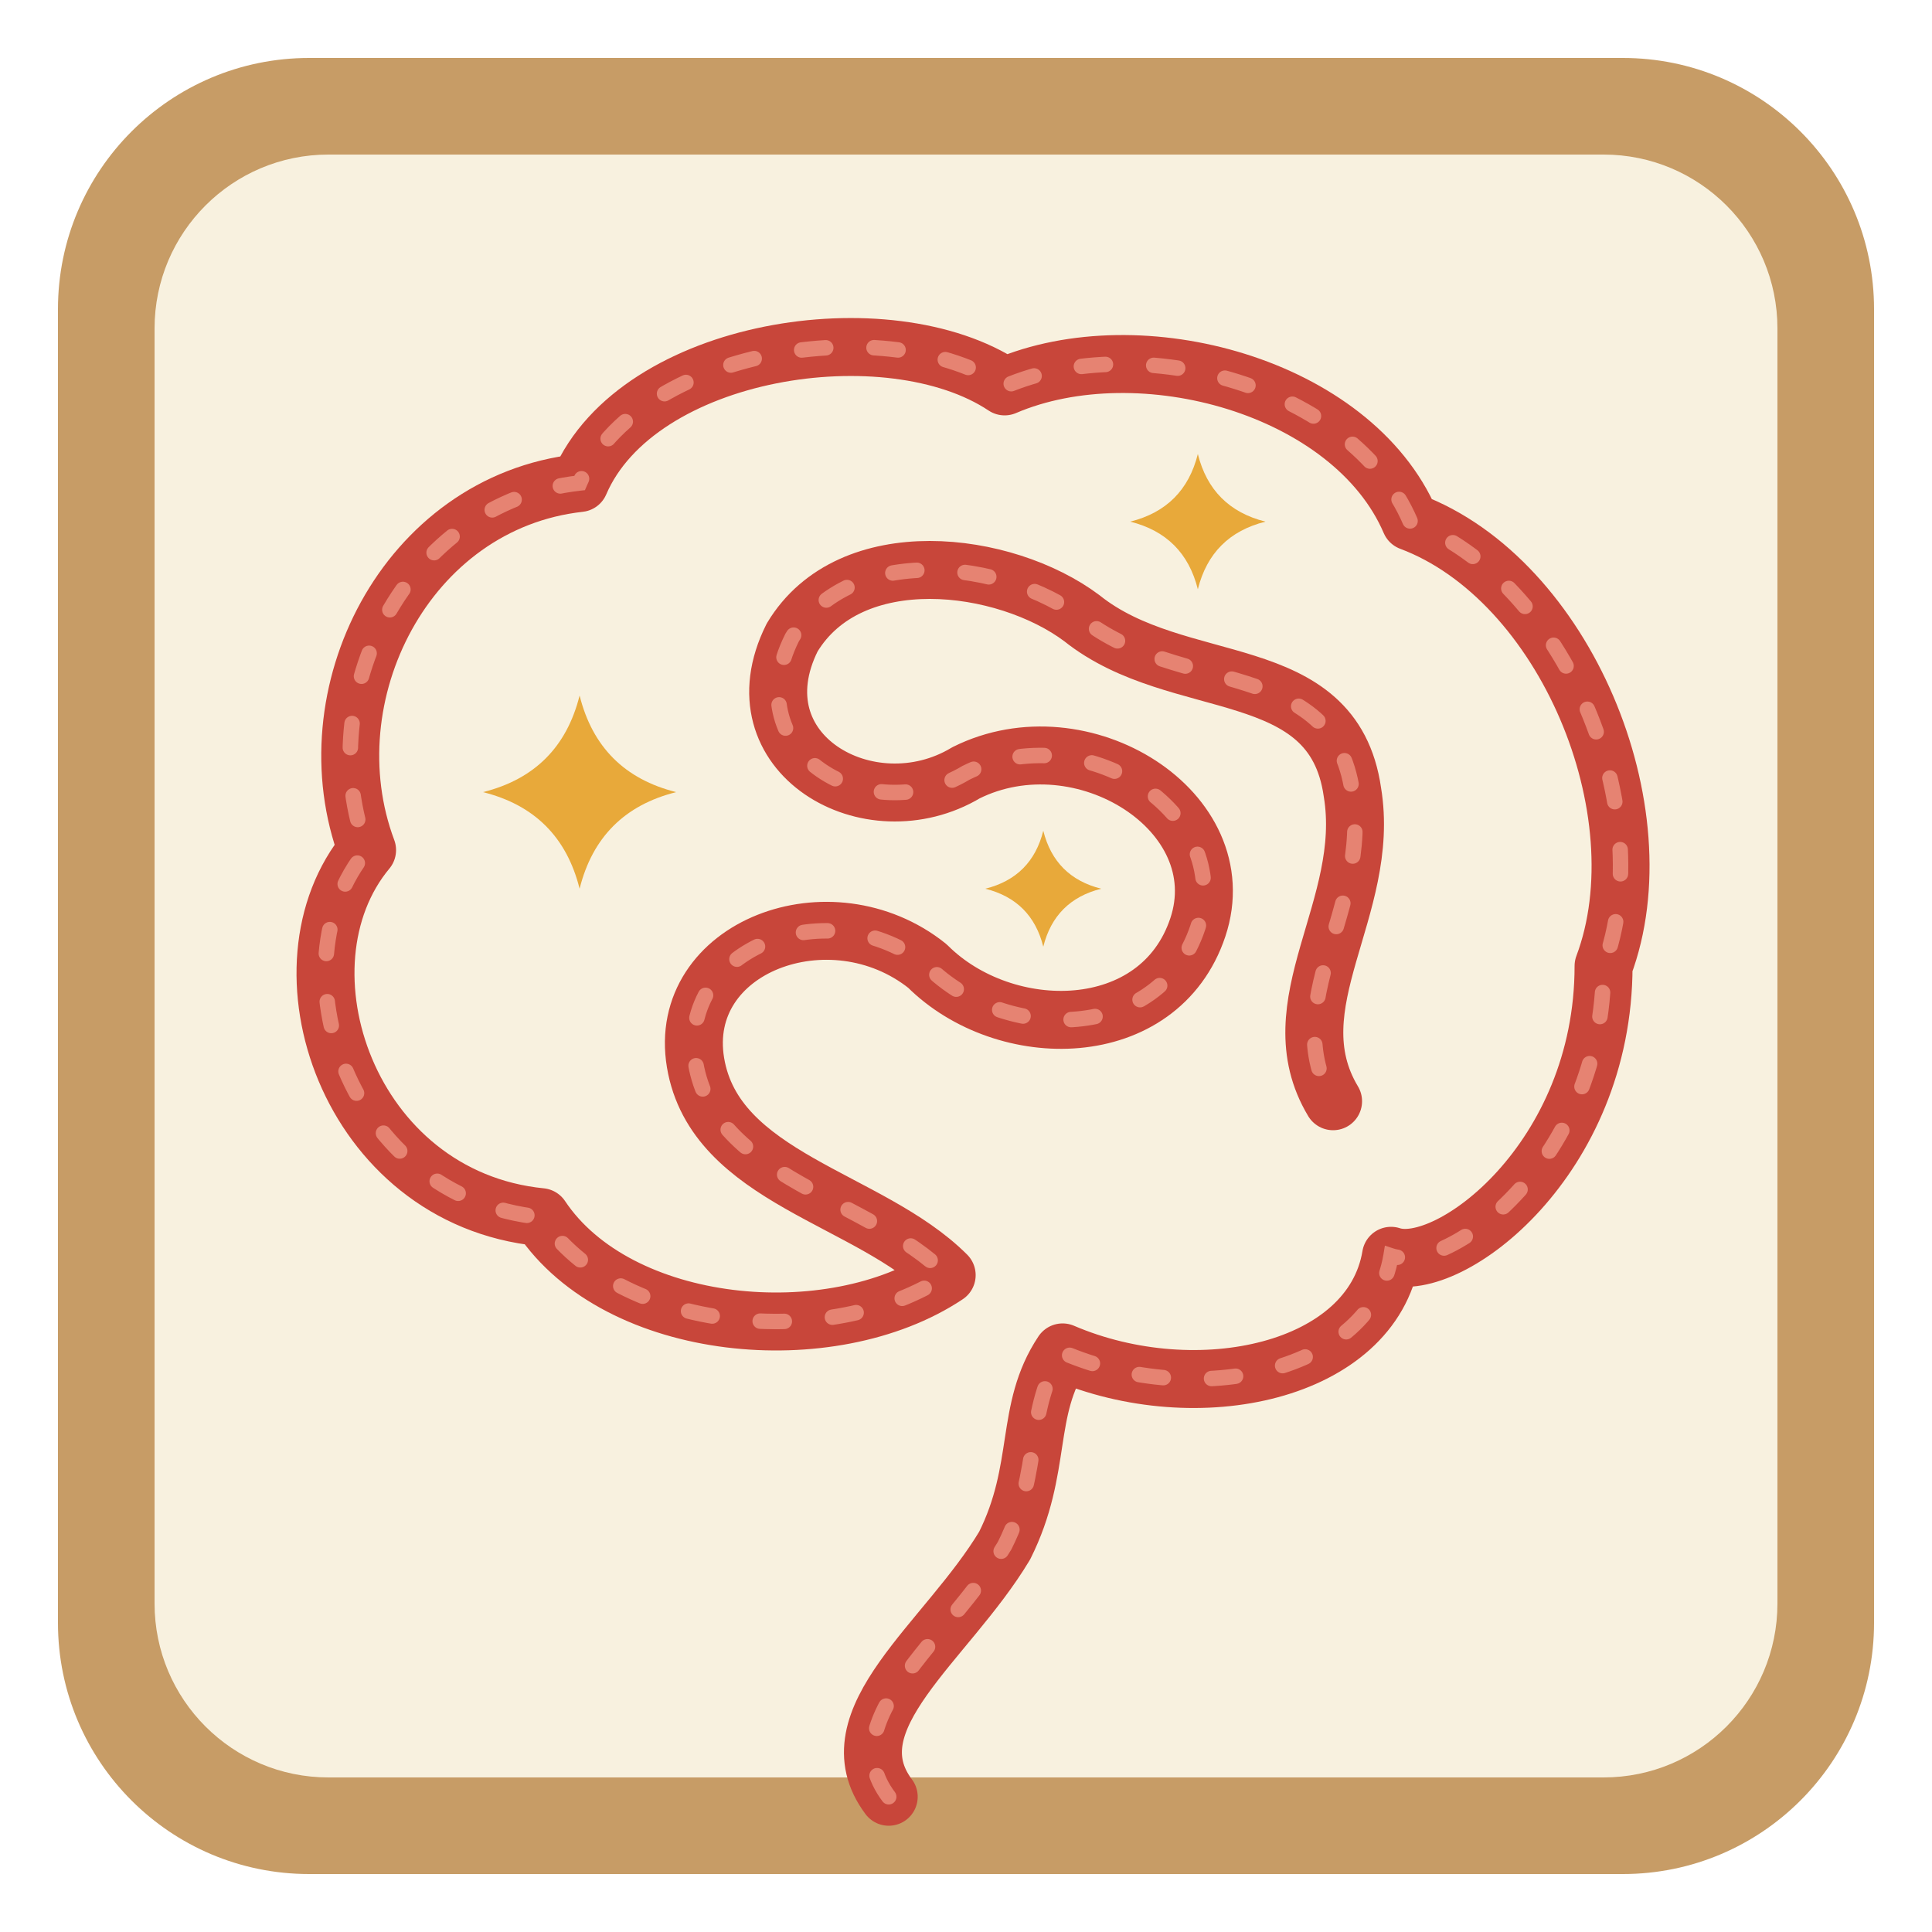
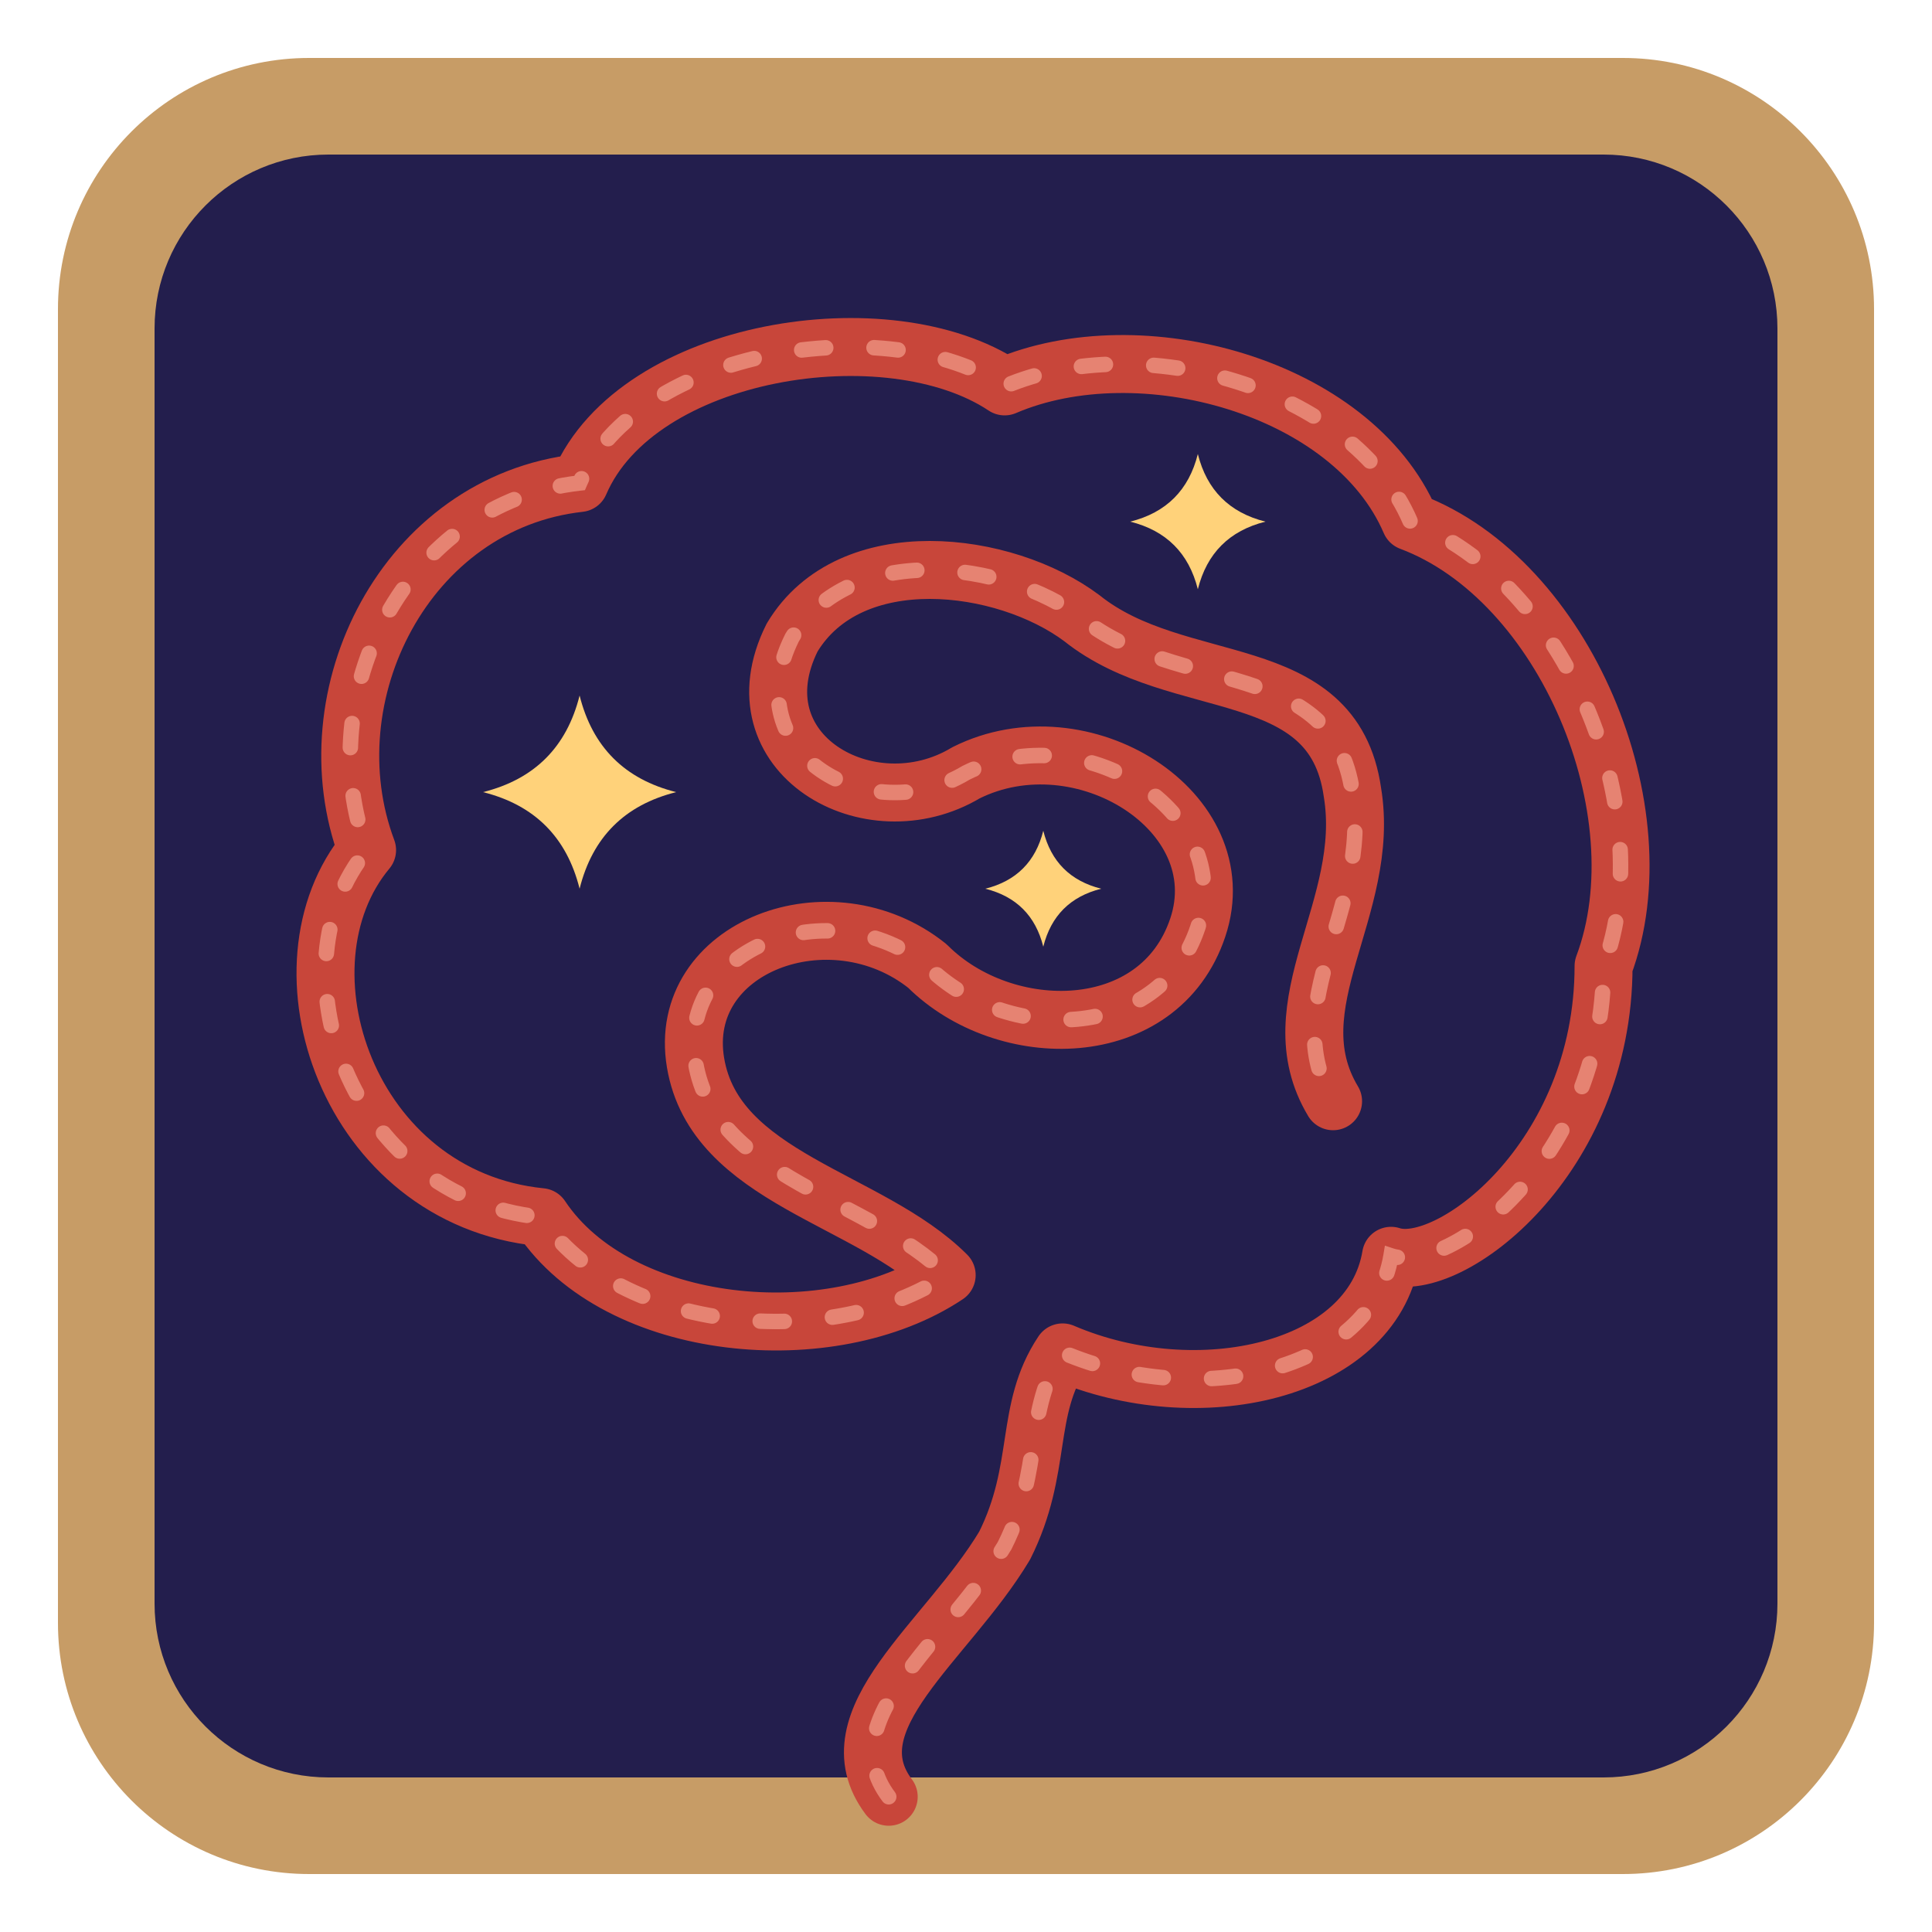
<svg xmlns="http://www.w3.org/2000/svg" viewBox="0 0 200 200" width="200" height="200">
  <rect x="6" y="6" width="188" height="188" rx="26" fill="#c79c66" />
-   <rect x="16" y="16" width="168" height="168" rx="18" fill="#f8f1df" />
+   <rect x="16" y="16" width="168" height="168" rx="18" fill="#231e4d" />
  <path d="M92 186 C86 178 98 170 104 160 C108 152 106 146 110 140 C124 146 142 142 144 130 C150 132 166 120 166 100 C172 84 162 60 146 54 C140 40 118 34 104 40 C92 32 66 36 60 50 C42 52 32 72 38 88 C28 100 36 124 56 126 C64 138 86 140 98 132 C90 124 74 122 72 110 C70 98 86 92 96 100 C104 108 120 108 124 96 C128 84 112 74 100 80 C90 86 76 78 82 66 C88 56 104 58 112 64 C122 72 138 68 140 82 C142 94 132 104 138 114" fill="none" stroke="#c8463a" stroke-width="6" stroke-linecap="round" stroke-linejoin="round" />
  <path d="M92 186 C86 178 98 170 104 160 C108 152 106 146 110 140 C124 146 142 142 144 130 C150 132 166 120 166 100 C172 84 162 60 146 54 C140 40 118 34 104 40 C92 32 66 36 60 50 C42 52 32 72 38 88 C28 100 36 124 56 126 C64 138 86 140 98 132 C90 124 74 122 72 110 C70 98 86 92 96 100 C104 108 120 108 124 96 C128 84 112 74 100 80 C90 86 76 78 82 66 C88 56 104 58 112 64 C122 72 138 68 140 82 C142 94 132 104 138 114" fill="none" stroke="#e98a78" stroke-width="1.6" stroke-dasharray="2.5 5" stroke-linecap="round" opacity="0.9" />
-   <path d="M60 72 Q62.0 80.0 70 82 Q62.0 84.0 60 92 Q58.0 84.0 50 82 Q58.0 80.0 60 72Z M124 47 Q125.4 52.6 131 54 Q125.4 55.4 124 61 Q122.6 55.4 117 54 Q122.6 52.6 124 47Z M108 86 Q109.2 90.8 114 92 Q109.2 93.2 108 98 Q106.8 93.2 102 92 Q106.8 90.8 108 86Z" fill="#e8a93a" />
+   <path d="M60 72 Q62.0 80.0 70 82 Q62.0 84.0 60 92 Q58.0 84.0 50 82 Q58.0 80.0 60 72Z M124 47 Q125.4 52.6 131 54 Q125.4 55.4 124 61 Q122.6 55.4 117 54 Q122.6 52.6 124 47Z M108 86 Q109.2 90.8 114 92 Q109.2 93.2 108 98 Q106.8 93.2 102 92 Q106.8 90.8 108 86Z" fill="#ffd27a" />
</svg>
